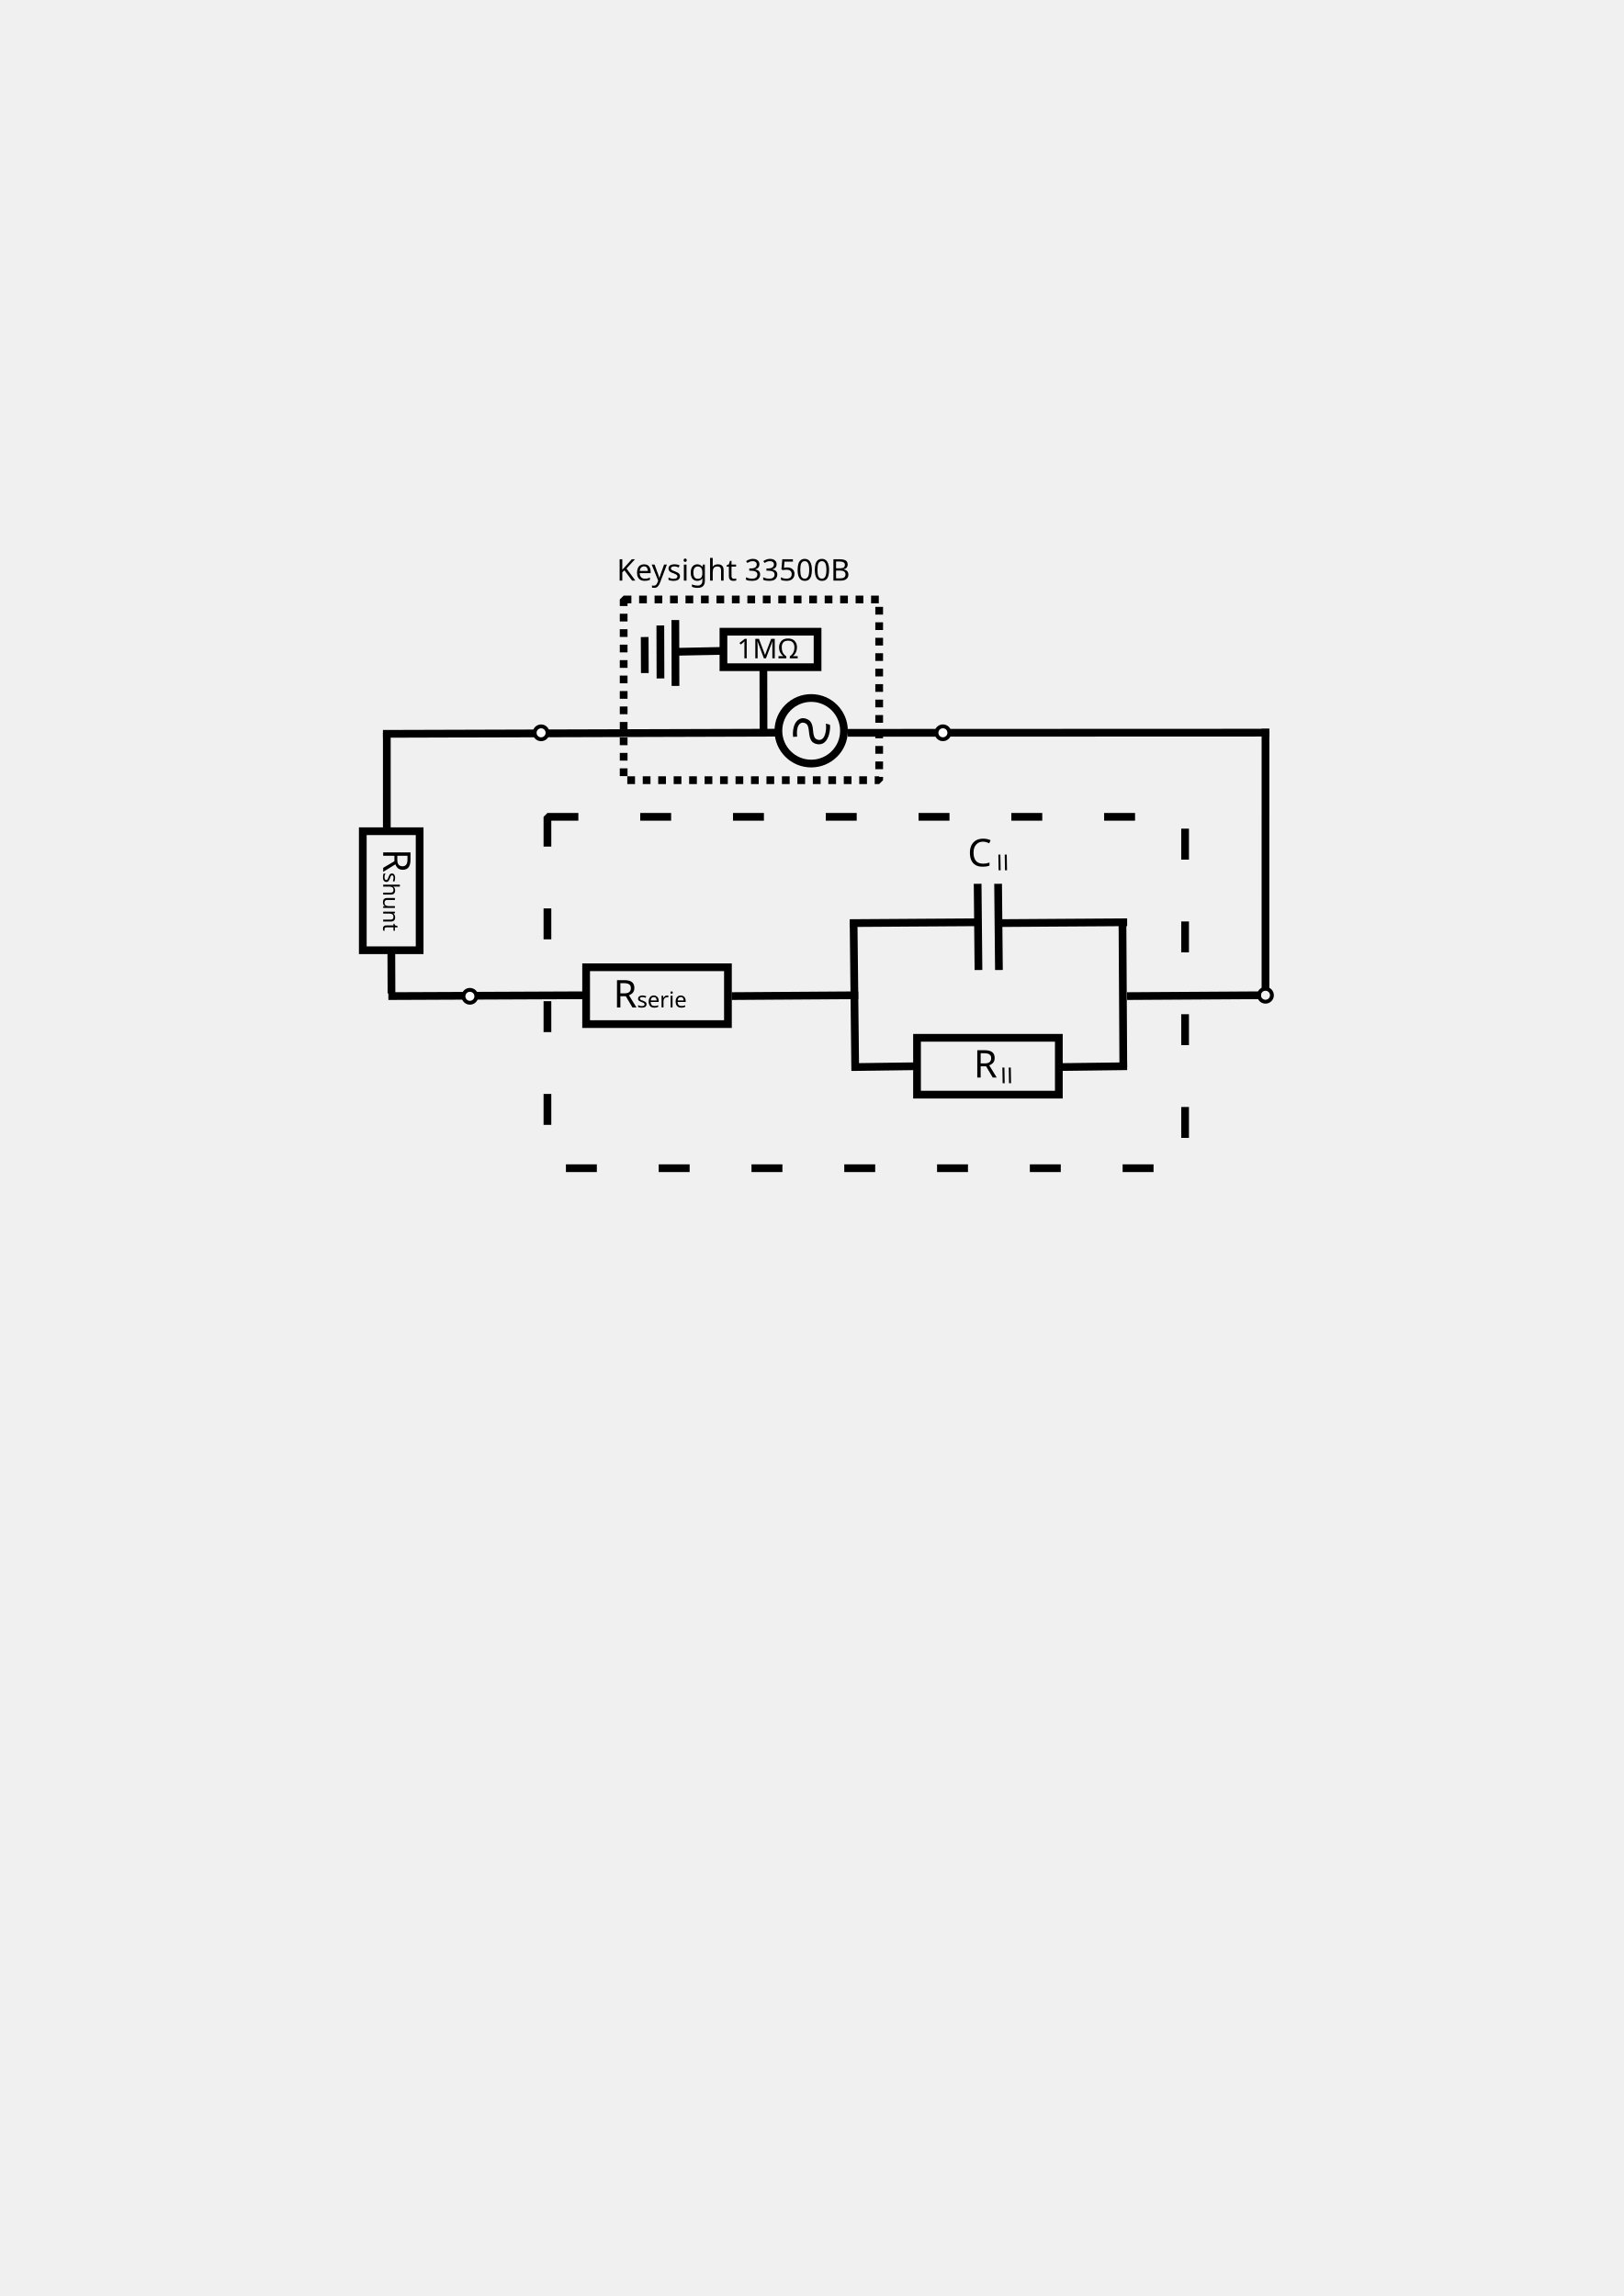
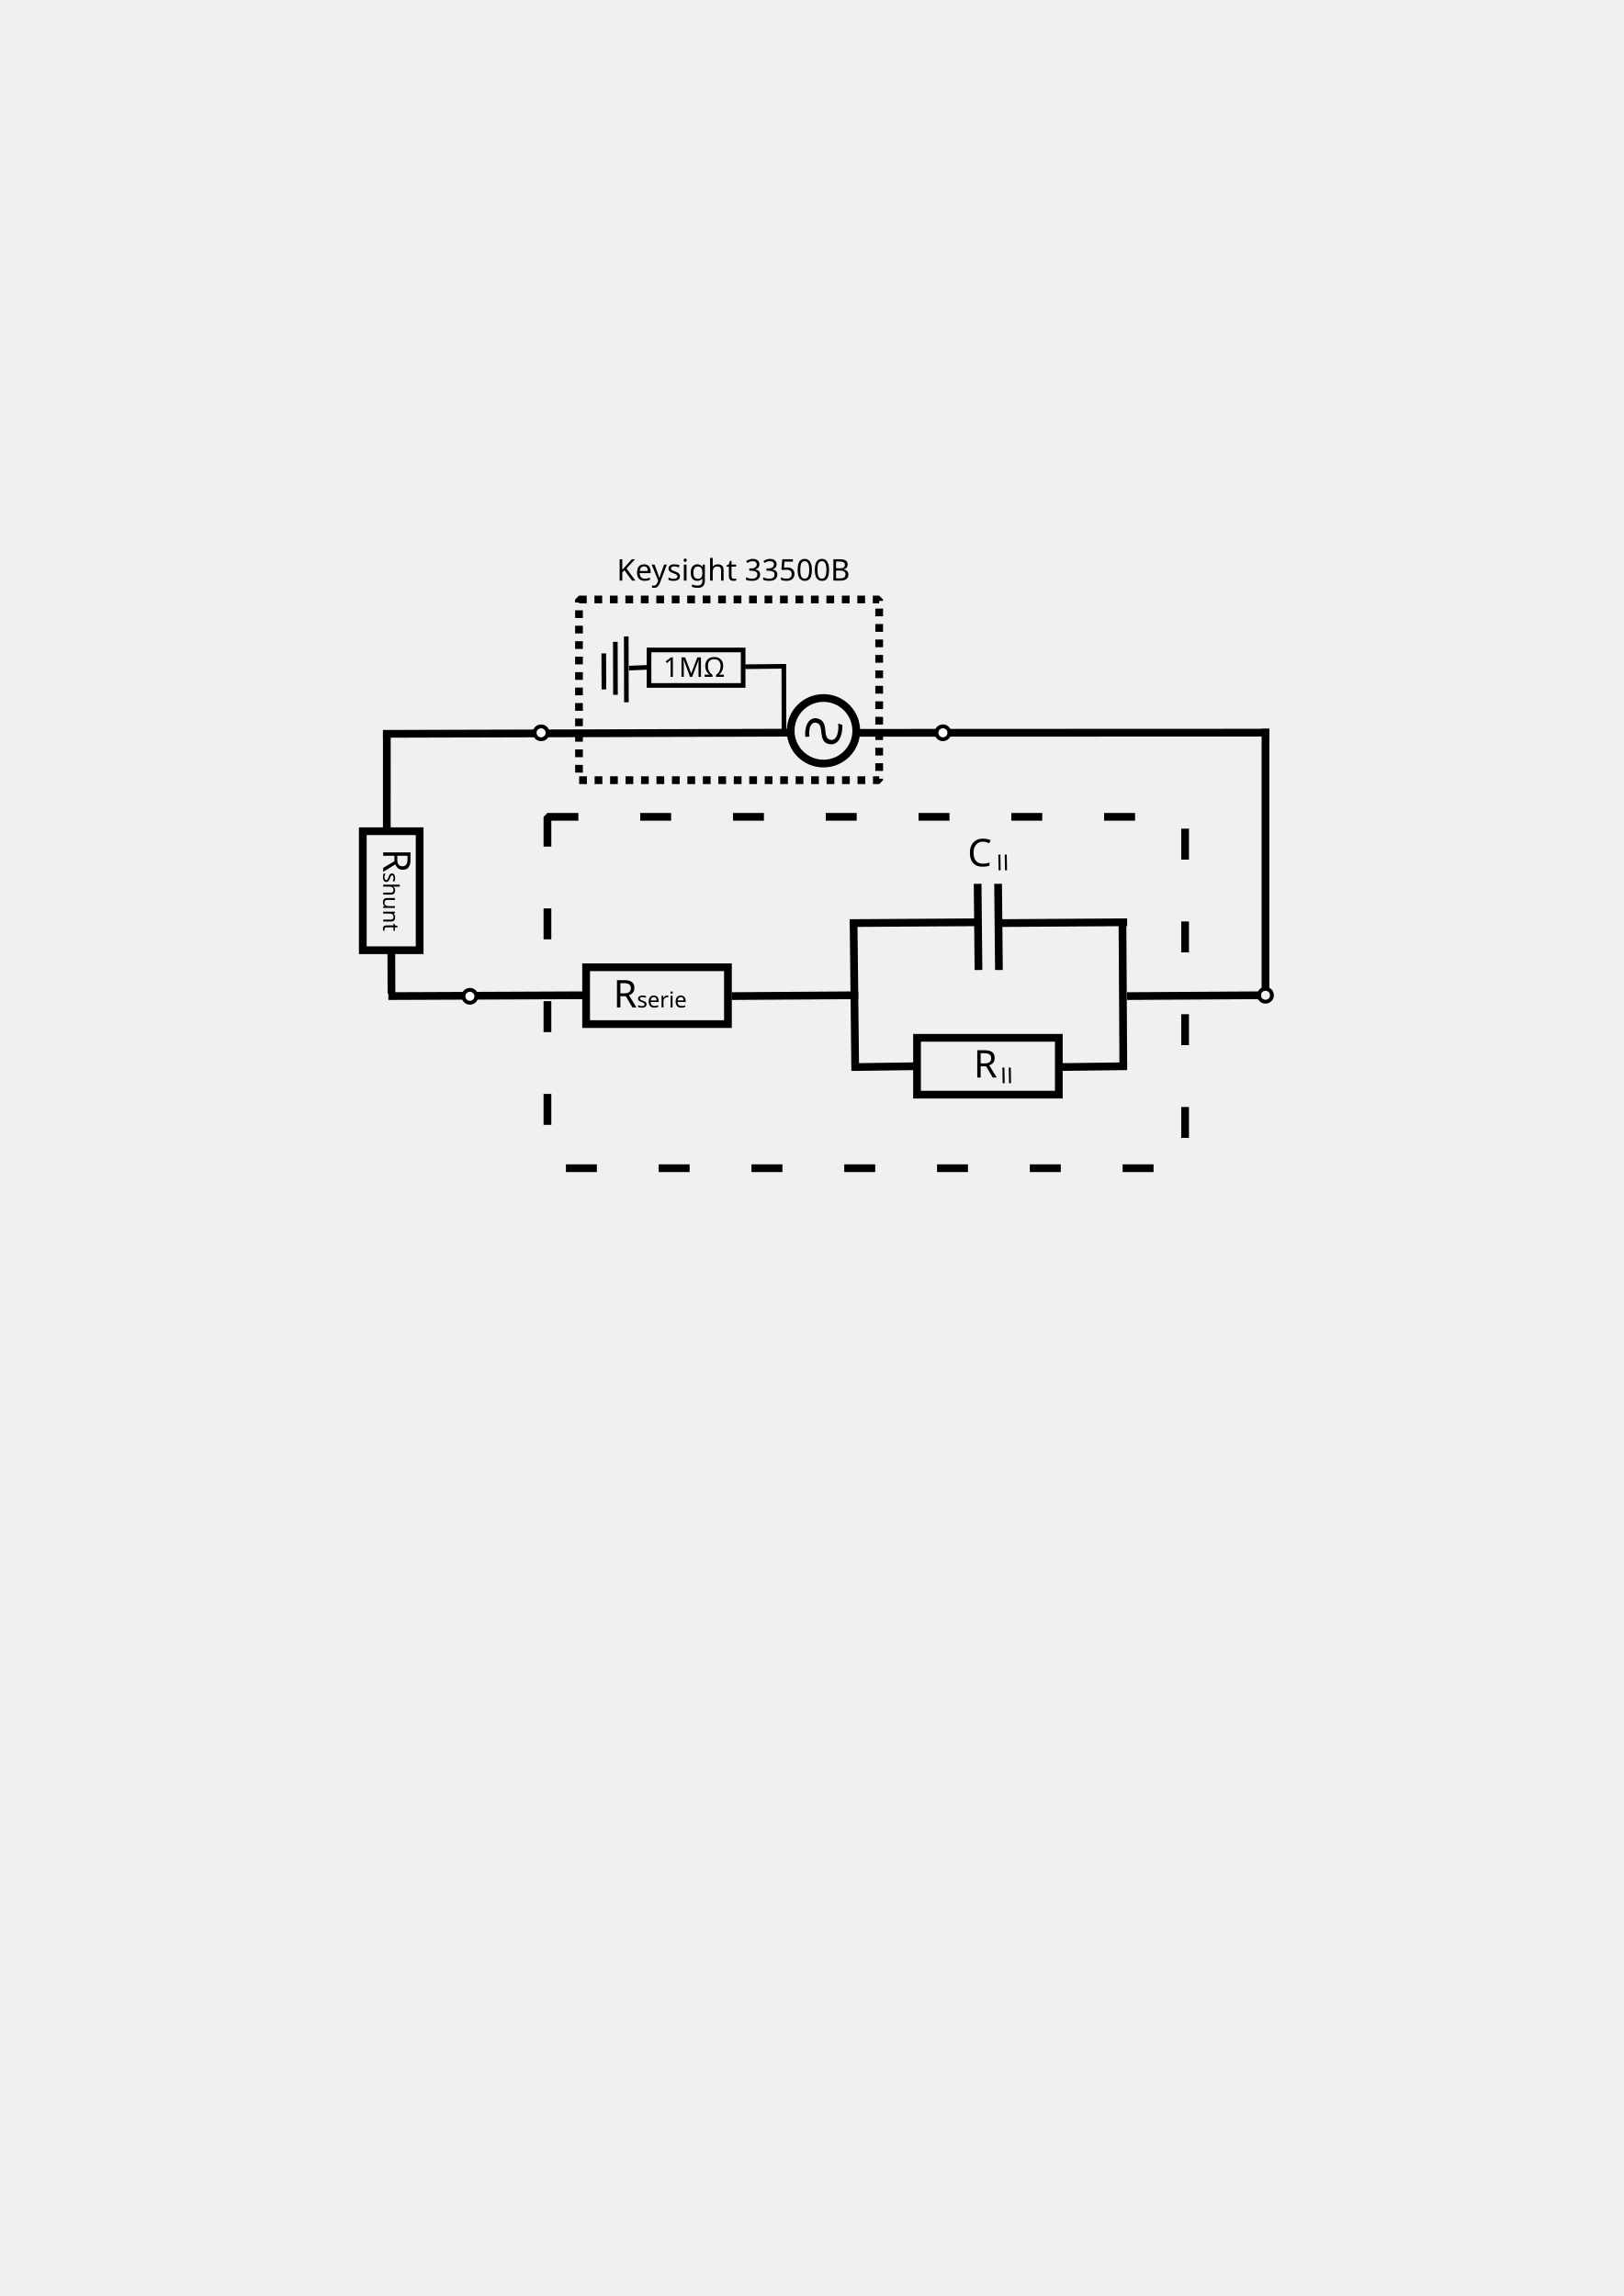
<svg xmlns="http://www.w3.org/2000/svg" width="210mm" height="297mm" viewBox="0 0 210 297" version="1.1" id="svg1">
  <defs id="defs1" />
  <g id="layer1">
    <rect style="font-variation-settings:'wght' 700;fill:none;stroke:#000000;stroke-width:1;stroke-dasharray:none;stroke-opacity:1" id="rect1-3" width="18.341" height="7.352" x="75.805" y="125.12" />
    <rect style="font-variation-settings:'wght' 700;fill:none;stroke:#000000;stroke-width:1;stroke-dasharray:none;stroke-opacity:1" id="rect1-3-27" width="15.395" height="7.352" x="107.521" y="-54.274" transform="rotate(90)" />
-     <rect style="font-variation-settings:'wght' 700;fill:none;stroke:#000000;stroke-width:1;stroke-dasharray:none;stroke-opacity:1" id="rect1-3-27-1" width="12.173" height="4.592" x="93.566" y="81.714" />
+     <rect style="font-variation-settings:'wght' 700;fill:none;stroke:#000000;stroke-width:0.6;stroke-dasharray:none;stroke-opacity:1" id="rect1-3-27-1" width="12.173" height="4.592" x="83.941" y="84.074" />
    <path style="font-variation-settings:'wght' 700;opacity:1;fill:none;stroke:#000000;stroke-width:1;stroke-dasharray:none;stroke-opacity:1" d="m 94.63,128.85 16.37,-0.108" id="path2" />
    <path style="font-variation-settings:'wght' 700;fill:none;stroke:#000000;stroke-width:1;stroke-dasharray:none;stroke-opacity:1" d="m 110.554,138.029 8.049,-0.108" id="path2-0" />
    <path style="font-variation-settings:'wght' 700;fill:none;stroke:#000000;stroke-width:1;stroke-dasharray:none;stroke-opacity:1" d="m 137.199,138.029 8.578,-0.108" id="path2-0-7" />
    <path style="font-variation-settings:'wght' 700;fill:none;stroke:#000000;stroke-width:1;stroke-dasharray:none;stroke-opacity:1" d="m 109.899,119.408 16.591,-0.108" id="path2-0-6" />
    <path style="font-variation-settings:'wght' 700;fill:none;stroke:#000000;stroke-width:1;stroke-dasharray:none;stroke-opacity:1" d="m 129.137,119.408 16.641,-0.108" id="path2-0-6-1" />
    <path style="font-variation-settings:'wght' 700;fill:none;stroke:#000000;stroke-width:1;stroke-dasharray:none;stroke-opacity:1;stroke-linejoin:bevel;stroke-linecap:butt" d="m 110.396,119.107 0.108,9.708" id="path2-5" />
    <path style="font-variation-settings:'wght' 700;fill:none;stroke:#000000;stroke-width:1;stroke-linecap:butt;stroke-linejoin:bevel;stroke-dasharray:none;stroke-opacity:1" d="m 50.029,94.786 -0.001,12.265" id="path2-5-9" />
    <path style="font-variation-settings:'wght' 700;fill:none;stroke:#000000;stroke-width:1;stroke-linecap:butt;stroke-linejoin:bevel;stroke-dasharray:none;stroke-opacity:1" d="m 50.613,123.203 0.019,5.299" id="path2-5-9-0-35" />
-     <path style="font-variation-settings:'wght' 700;fill:none;stroke:#000000;stroke-width:1;stroke-linecap:butt;stroke-linejoin:bevel;stroke-dasharray:none;stroke-opacity:1" d="m 98.73,86.423 0.019,8.012" id="path2-5-9-0-3" />
-     <path style="font-variation-settings:'wght' 700;fill:none;stroke:#000000;stroke-width:1;stroke-linecap:butt;stroke-linejoin:bevel;stroke-dasharray:none;stroke-opacity:1" d="m 87.345,80.203 0.019,8.526" id="path2-5-9-0-3-2" />
+     <path style="font-variation-settings:'wght' 700;fill:none;stroke:#000000;stroke-width:0.6;stroke-linecap:butt;stroke-linejoin:bevel;stroke-dasharray:none;stroke-opacity:1" d="m 101.376,85.893 0.019,8.543" id="path2-5-9-0-3" />
+     <path style="font-variation-settings:'wght' 700;fill:none;stroke:#000000;stroke-width:0.6;stroke-linecap:butt;stroke-linejoin:bevel;stroke-dasharray:none;stroke-opacity:1" d="m 80.995,82.32 0.019,8.526" id="path2-5-9-0-3-2" />
    <path style="font-variation-settings:'wght' 700;fill:none;stroke:#000000;stroke-width:1;stroke-linecap:butt;stroke-linejoin:bevel;stroke-dasharray:none;stroke-opacity:1" d="m 163.67,94.273 -0.001,33.636" id="path2-5-9-9" />
    <path style="font-variation-settings:'wght' 700;fill:none;stroke:#000000;stroke-width:1;stroke-dasharray:none;stroke-opacity:1" d="m 110.503,128.815 0.108,9.708" id="path2-5-2" />
    <path style="font-variation-settings:'wght' 700;fill:none;stroke:#000000;stroke-width:1;stroke-dasharray:none;stroke-opacity:1" d="m 145.174,119.304 0.108,18.71" id="path2-5-2-6" />
    <g id="g2" transform="rotate(-90,114.4667,122.933)">
      <path style="font-variation-settings:'wght' 700;fill:none;stroke:#000000;stroke-width:1;stroke-dasharray:none;stroke-opacity:1" d="m 111.924,135.016 11.152,-0.108" id="path2-3" />
      <path style="font-variation-settings:'wght' 700;fill:none;stroke:#000000;stroke-width:1;stroke-dasharray:none;stroke-opacity:1" d="m 111.924,137.662 11.152,-0.108" id="path2-6" />
    </g>
    <rect style="font-variation-settings:'wght' 700;fill:none;stroke:#000000;stroke-width:1;stroke-dasharray:none;stroke-opacity:1" id="rect1-3-2" width="18.341" height="7.352" x="118.603" y="134.246" />
    <path style="font-variation-settings:'wght' 700;fill:none;stroke:#000000;stroke-width:1;stroke-dasharray:none;stroke-opacity:1" d="m 145.769,128.85 17.327,-0.108" id="path2-0-4-5" />
    <path style="font-variation-settings:'wght' 700;fill:none;stroke:#000000;stroke-width:1;stroke-dasharray:none;stroke-opacity:1" d="m 50.229,128.85 25.652,-0.108" id="path2-0-0" />
-     <path style="font-variation-settings:'wght' 700;fill:none;stroke:#000000;stroke-width:1;stroke-dasharray:none;stroke-opacity:1" d="M 49.528,94.926 100.68,94.773" id="path2-0-0-0-0" />
-     <path style="font-variation-settings:'wght' 700;fill:none;stroke:#000000;stroke-width:1;stroke-dasharray:none;stroke-opacity:1" d="m 109.653,94.794 54.518,-0.021" id="path2-0-0-0-0-5" />
-     <path style="font-variation-settings:'wght' 700;fill:none;stroke:#000000;stroke-width:1;stroke-dasharray:none;stroke-opacity:1" d="m 87.701,84.308 5.487,-0.108" id="path2-0-0-4-8-2" />
+     <path style="font-variation-settings:'wght' 700;fill:none;stroke:#000000;stroke-width:1;stroke-dasharray:none;stroke-opacity:1" d="M 49.528,94.926 102.268,94.773" id="path2-0-0-0-0" />
+     <path style="font-variation-settings:'wght' 700;fill:none;stroke:#000000;stroke-width:1;stroke-dasharray:none;stroke-opacity:1" d="m 110.735,94.794 53.436,-0.021" id="path2-0-0-0-0-5" />
+     <path style="font-variation-settings:'wght' 700;fill:none;stroke:#000000;stroke-width:0.6;stroke-dasharray:none;stroke-opacity:1" d="m 81.353,86.424 2.588,-0.108" id="path2-0-0-4-8-2" />
+     <path style="font-variation-settings:'wght' 700;fill:none;stroke:#000000;stroke-width:0.6;stroke-dasharray:none;stroke-opacity:1" d="m 96.367,86.245 4.737,-0.052" id="path2-0-0-4-8-2-1" />
    <circle style="font-variation-settings:'wght' 700;fill:#ffffff;stroke:#000000;stroke-width:0.5;stroke-linecap:butt;stroke-linejoin:bevel;stroke-dasharray:none;stroke-opacity:1" id="path4-3" cx="69.983" cy="94.793" r="0.833" />
    <circle style="font-variation-settings:'wght' 700;fill:#ffffff;stroke:#000000;stroke-width:0.5;stroke-linecap:butt;stroke-linejoin:bevel;stroke-dasharray:none;stroke-opacity:1" id="path4-3-6" cx="60.774" cy="128.876" r="0.833" />
    <circle style="font-variation-settings:'wght' 700;fill:#ffffff;stroke:#000000;stroke-width:0.5;stroke-linecap:butt;stroke-linejoin:bevel;stroke-dasharray:none;stroke-opacity:1" id="path4-3-1" cx="121.951" cy="94.789" r="0.833" />
    <circle style="font-variation-settings:'wght' 700;fill:none;stroke:#000000;stroke-width:0.5;stroke-linecap:butt;stroke-linejoin:bevel;stroke-dasharray:none;stroke-opacity:1" id="path4-8-8" cx="163.67" cy="128.742" r="0.833" />
    <text xml:space="preserve" style="font-size:4.939px;font-family:Sans;-inkscape-font-specification:'Sans, @wght=700';font-variation-settings:'wght' 700;text-align:start;writing-mode:lr-tb;direction:ltr;text-anchor:start;opacity:1;fill:none;stroke:#000000;stroke-width:0.5;stroke-linecap:butt;stroke-linejoin:bevel;stroke-dasharray:none;stroke-opacity:1" x="79.313" y="130.318" id="text4">
      <tspan id="tspan4" style="font-size:4.939px;fill:#000000;fill-opacity:1;stroke:none;stroke-width:0.5" x="79.313" y="130.318">R<tspan style="font-size:2.822px" id="tspan5">serie</tspan>
      </tspan>
    </text>
    <text xml:space="preserve" style="font-size:4.939px;font-family:Sans;-inkscape-font-specification:'Sans, @wght=700';font-variation-settings:'wght' 700;text-align:start;writing-mode:lr-tb;direction:ltr;text-anchor:start;fill:none;stroke:#000000;stroke-width:0.5;stroke-linecap:butt;stroke-linejoin:bevel;stroke-dasharray:none;stroke-opacity:1" x="109.778" y="-49.558" id="text4-0" transform="rotate(90)">
      <tspan id="tspan4-6" style="font-size:4.939px;fill:#000000;fill-opacity:1;stroke:none;stroke-width:0.5" x="109.778" y="-49.558">R<tspan style="font-size:2.822px" id="tspan5-1">shunt</tspan>
      </tspan>
    </text>
-     <text xml:space="preserve" style="font-size:3.528px;font-family:Sans;-inkscape-font-specification:'Sans, @wght=700';font-variation-settings:'wght' 700;text-align:start;writing-mode:lr-tb;direction:ltr;text-anchor:start;fill:none;stroke:#000000;stroke-width:0.5;stroke-linecap:butt;stroke-linejoin:bevel;stroke-dasharray:none;stroke-opacity:1" x="95.325" y="85.156" id="text4-0-3">
-       <tspan id="tspan4-6-6" style="font-size:3.528px;fill:#000000;fill-opacity:1;stroke:none;stroke-width:0.5" x="95.325" y="85.156">1MΩ</tspan>
+     <text xml:space="preserve" style="font-size:3.528px;font-family:Sans;-inkscape-font-specification:'Sans, @wght=700';font-variation-settings:'wght' 700;text-align:start;writing-mode:lr-tb;direction:ltr;text-anchor:start;fill:none;stroke:#000000;stroke-width:0.5;stroke-linecap:butt;stroke-linejoin:bevel;stroke-dasharray:none;stroke-opacity:1" x="85.779" y="87.554" id="text4-0-3">
+       <tspan id="tspan4-6-6" style="font-size:3.528px;fill:#000000;fill-opacity:1;stroke:none;stroke-width:0.5" x="85.779" y="87.554">1MΩ</tspan>
    </text>
    <rect style="font-variation-settings:'wght' 700;opacity:1;fill:none;fill-opacity:1;stroke:#000000;stroke-width:1;stroke-linecap:butt;stroke-linejoin:bevel;stroke-dasharray:4, 8;stroke-dashoffset:0;stroke-opacity:1" id="rect7" width="82.471" height="45.45" x="70.801" y="105.664" />
-     <rect style="font-variation-settings:'wght' 700;fill:none;fill-opacity:1;stroke:#000000;stroke-width:1;stroke-linecap:butt;stroke-linejoin:bevel;stroke-dasharray:1, 1;stroke-dashoffset:0;stroke-opacity:1" id="rect7-3" width="33.048" height="23.374" x="80.66" y="77.547" />
-     <g id="g7" transform="matrix(-1,0,0,1,213.7168,7.490251)">
+     <rect style="font-variation-settings:'wght' 700;fill:none;fill-opacity:1;stroke:#000000;stroke-width:1;stroke-linecap:butt;stroke-linejoin:bevel;stroke-dasharray:1, 1;stroke-dashoffset:0;stroke-opacity:1" id="rect7-3" width="38.824" height="23.374" x="74.884" y="77.547" />
+     <g id="g7" transform="matrix(-1,0,0,1,215.3043,7.490251)">
      <circle style="font-variation-settings:'wght' 700;fill:none;stroke:#000000;stroke-width:1;stroke-linecap:butt;stroke-linejoin:bevel;stroke-dasharray:none;stroke-opacity:1" id="path4-1-7" cx="108.802" cy="87.04" r="4.241" />
      <text xml:space="preserve" style="font-size:6.35px;font-family:Sans;-inkscape-font-specification:'Sans, @wght=700';font-variation-settings:'wght' 700;text-align:start;writing-mode:lr-tb;direction:ltr;text-anchor:start;opacity:1;fill:#000000;fill-opacity:1;stroke:none;stroke-width:1;stroke-linecap:butt;stroke-linejoin:bevel;stroke-dasharray:none;stroke-dashoffset:0;stroke-opacity:1" x="110.525" y="-80.278" id="text7" transform="rotate(75)">
        <tspan id="tspan7" style="font-size:6.35px;fill:#000000;fill-opacity:1;stroke:none;stroke-width:1" x="110.525" y="-80.278">S</tspan>
      </text>
    </g>
    <g id="g1" transform="translate(0.8796813,-0.6015117)">
      <g id="g2-3" transform="matrix(0,-0.1818861,0.3113018,0,86.37593,133.5326)" style="stroke-width:0.841;stroke-dasharray:none">
        <path style="font-variation-settings:'wght' 700;fill:none;stroke:#000000;stroke-width:0.841;stroke-dasharray:none;stroke-opacity:1" d="m 111.924,135.016 11.152,-0.108" id="path2-3-5" />
        <path style="font-variation-settings:'wght' 700;fill:none;stroke:#000000;stroke-width:0.841;stroke-dasharray:none;stroke-opacity:1" d="m 111.924,137.662 11.152,-0.108" id="path2-6-6" />
      </g>
      <text xml:space="preserve" style="font-size:4.939px;font-family:Sans;-inkscape-font-specification:'Sans, @wght=700';font-variation-settings:'wght' 700;text-align:start;writing-mode:lr-tb;direction:ltr;text-anchor:start;fill:none;stroke:#000000;stroke-width:0.5;stroke-linecap:butt;stroke-linejoin:bevel;stroke-dasharray:none;stroke-opacity:1" x="124.267" y="112.663" id="text4-9-2">
        <tspan id="tspan4-2-6" style="font-size:4.939px;fill:#000000;fill-opacity:1;stroke:none;stroke-width:0.5" x="124.267" y="112.663">C<tspan style="font-size:2.822px" id="tspan6-6" />
        </tspan>
      </text>
    </g>
    <g id="g3" transform="translate(5.14861,0.02090819)">
      <text xml:space="preserve" style="font-size:4.939px;font-family:Sans;-inkscape-font-specification:'Sans, @wght=700';font-variation-settings:'wght' 700;text-align:start;writing-mode:lr-tb;direction:ltr;text-anchor:start;fill:none;stroke:#000000;stroke-width:0.5;stroke-linecap:butt;stroke-linejoin:bevel;stroke-dasharray:none;stroke-opacity:1" x="120.761" y="139.363" id="text4-9">
        <tspan id="tspan4-2" style="font-size:4.939px;fill:#000000;fill-opacity:1;stroke:none;stroke-width:0.5" x="120.761" y="139.363">R<tspan style="font-size:2.822px" id="tspan6" />
        </tspan>
      </text>
      <g id="g2-3-7" transform="matrix(0,-0.1818861,0.3113018,0,82.62811,160.4551)" style="stroke-width:0.841;stroke-dasharray:none">
        <path style="font-variation-settings:'wght' 700;fill:none;stroke:#000000;stroke-width:0.841;stroke-dasharray:none;stroke-opacity:1" d="m 111.924,135.016 11.152,-0.108" id="path2-3-5-0" />
        <path style="font-variation-settings:'wght' 700;fill:none;stroke:#000000;stroke-width:0.841;stroke-dasharray:none;stroke-opacity:1" d="m 111.924,137.662 11.152,-0.108" id="path2-6-6-9" />
      </g>
    </g>
-     <path style="font-variation-settings:'wght' 700;fill:none;stroke:#000000;stroke-width:1;stroke-linecap:butt;stroke-linejoin:bevel;stroke-dasharray:none;stroke-opacity:1" d="m 85.403,80.907 0.019,6.851" id="path2-5-9-0-3-2-3" />
-     <path style="font-variation-settings:'wght' 700;fill:none;stroke:#000000;stroke-width:1;stroke-linecap:butt;stroke-linejoin:bevel;stroke-dasharray:none;stroke-opacity:1" d="m 83.379,82.403 0.019,4.662" id="path2-5-9-0-3-2-31" />
+     <path style="font-variation-settings:'wght' 700;fill:none;stroke:#000000;stroke-width:0.6;stroke-linecap:butt;stroke-linejoin:bevel;stroke-dasharray:none;stroke-opacity:1" d="m 79.582,83.024 0.019,6.851" id="path2-5-9-0-3-2-3" />
+     <path style="font-variation-settings:'wght' 700;fill:none;stroke:#000000;stroke-width:0.6;stroke-linecap:butt;stroke-linejoin:bevel;stroke-dasharray:none;stroke-opacity:1" d="m 78.088,84.52 0.019,4.662" id="path2-5-9-0-3-2-31" />
    <text xml:space="preserve" style="font-size:3.881px;font-family:Sans;-inkscape-font-specification:'Sans, @wght=700';font-variation-settings:'wght' 700;text-align:start;writing-mode:lr-tb;direction:ltr;text-anchor:start;fill:none;stroke:#000000;stroke-width:0.5;stroke-linecap:butt;stroke-linejoin:bevel;stroke-dasharray:none;stroke-opacity:1" x="79.765" y="75.107" id="text4-0-3-6">
      <tspan id="tspan4-6-6-1" style="font-size:3.881px;fill:#000000;fill-opacity:1;stroke:none;stroke-width:0.5" x="79.765" y="75.107">Keysight 33500B</tspan>
    </text>
  </g>
</svg>
